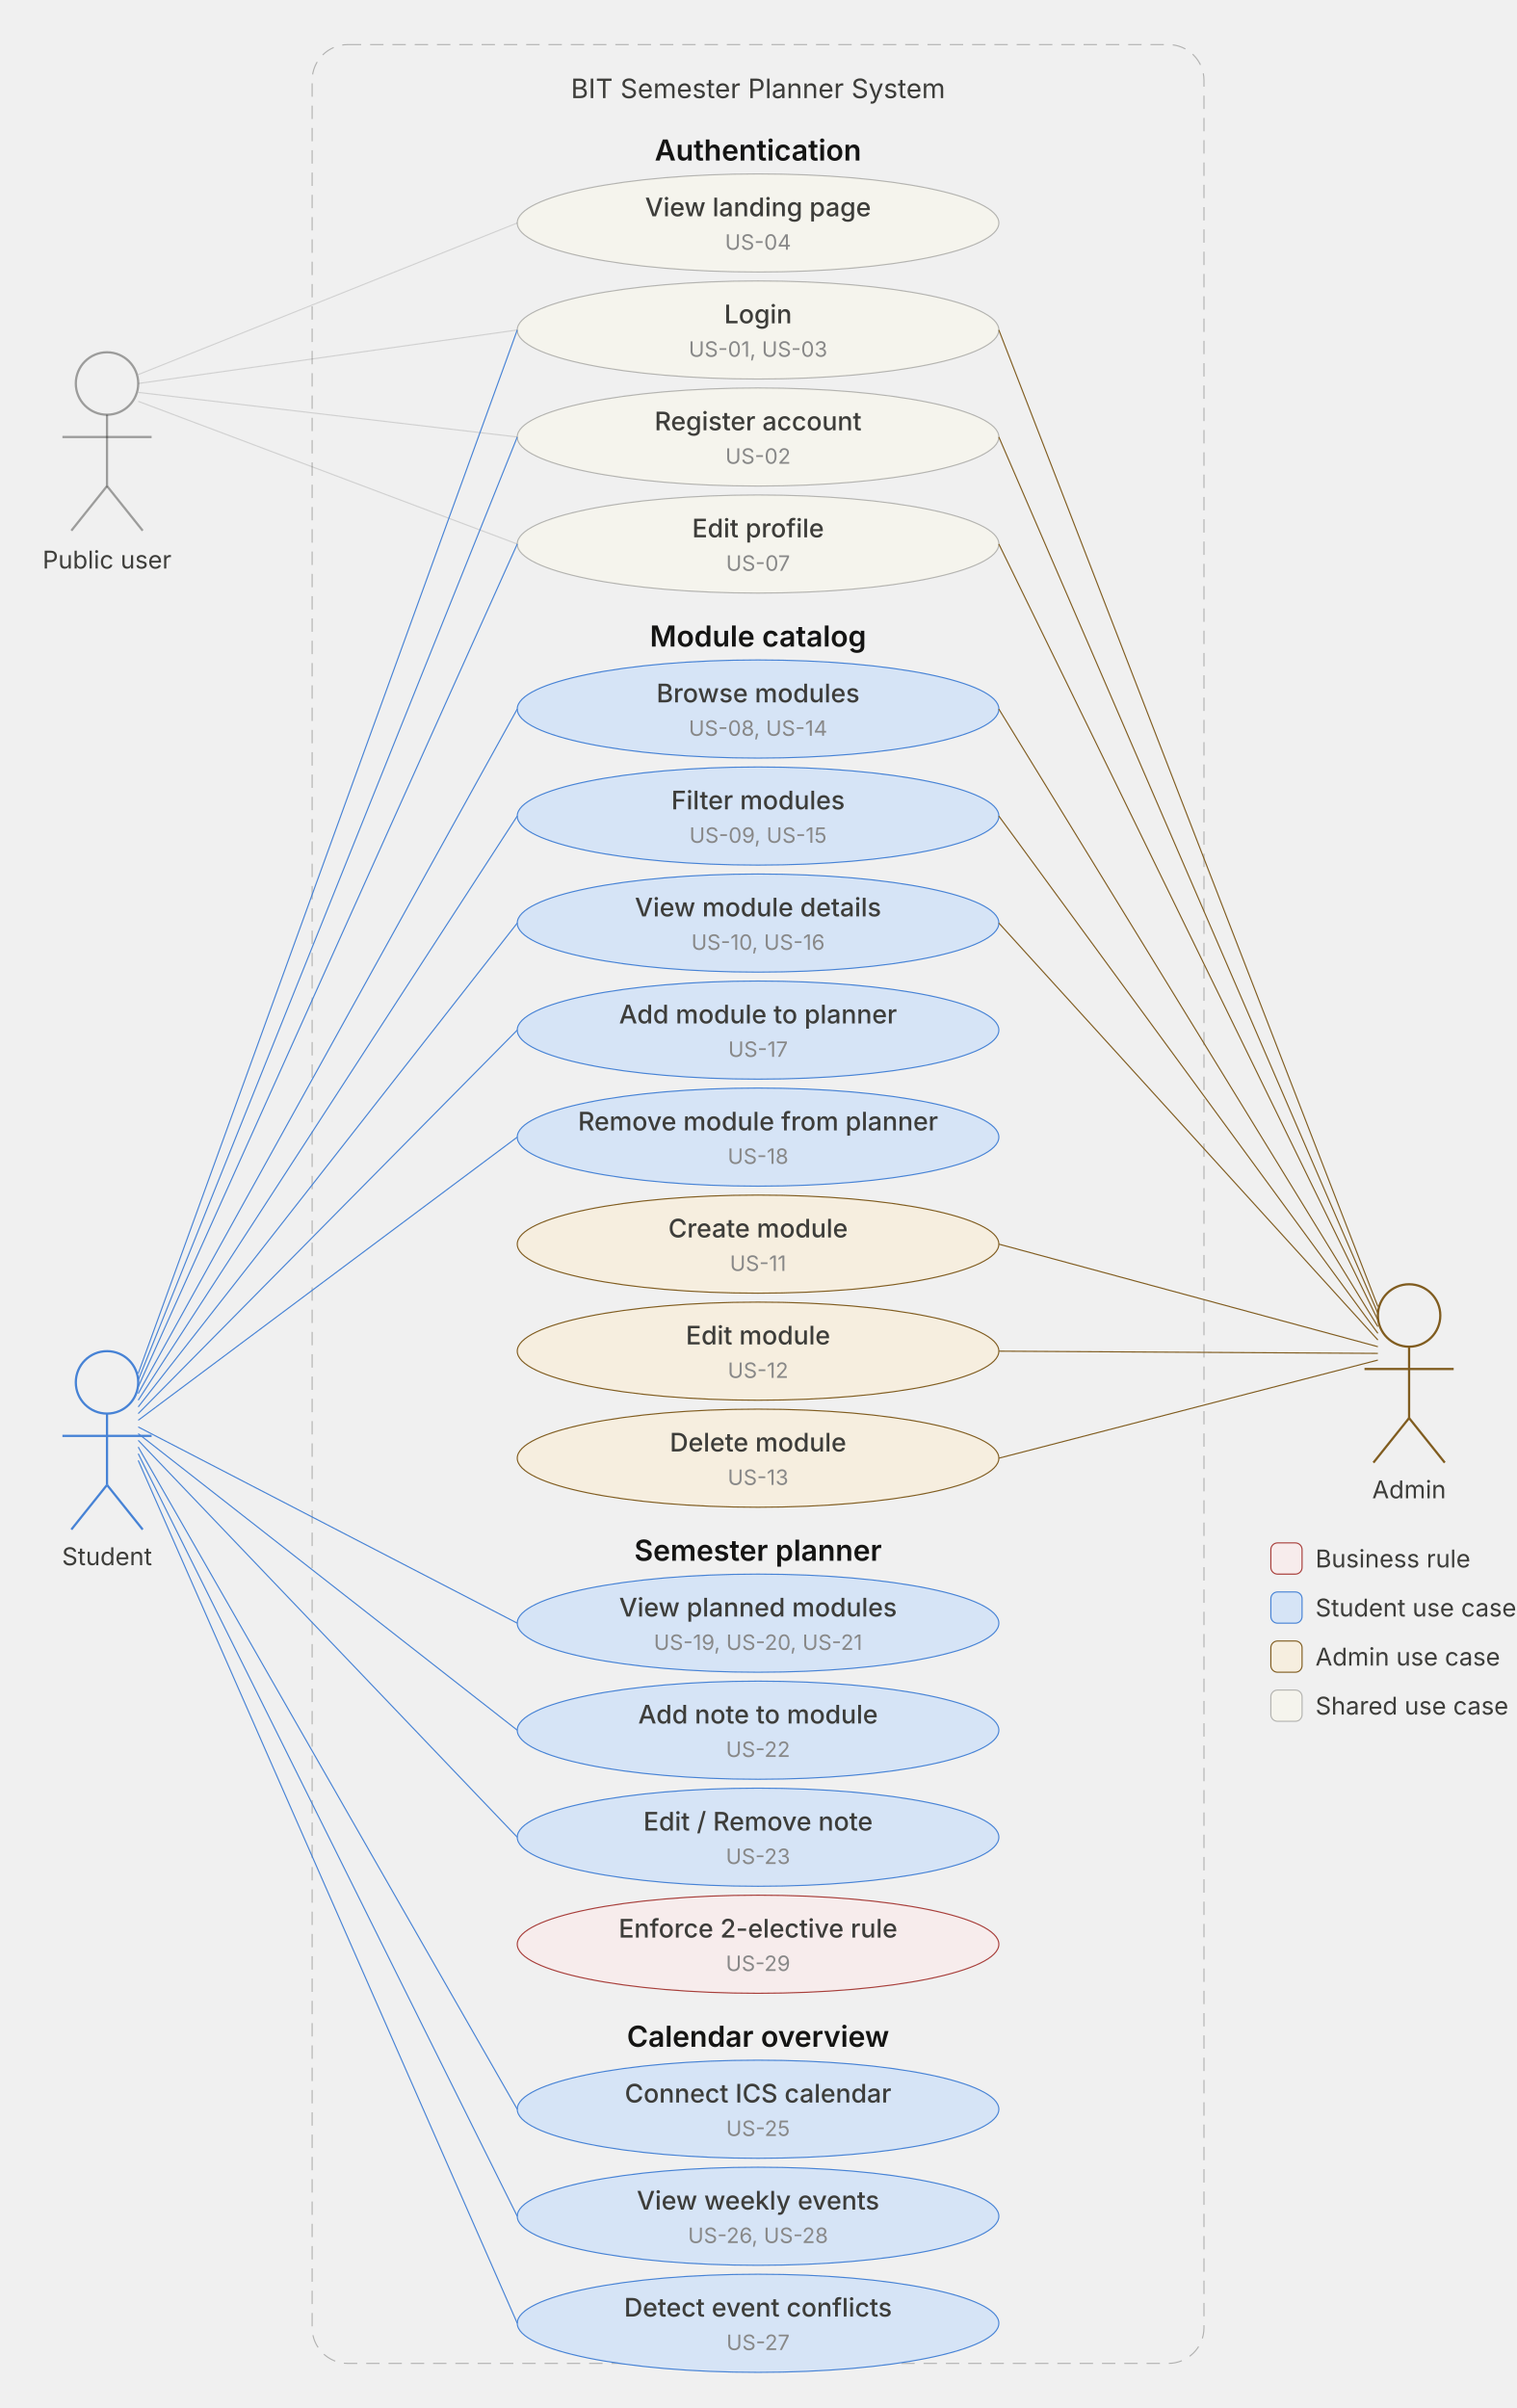
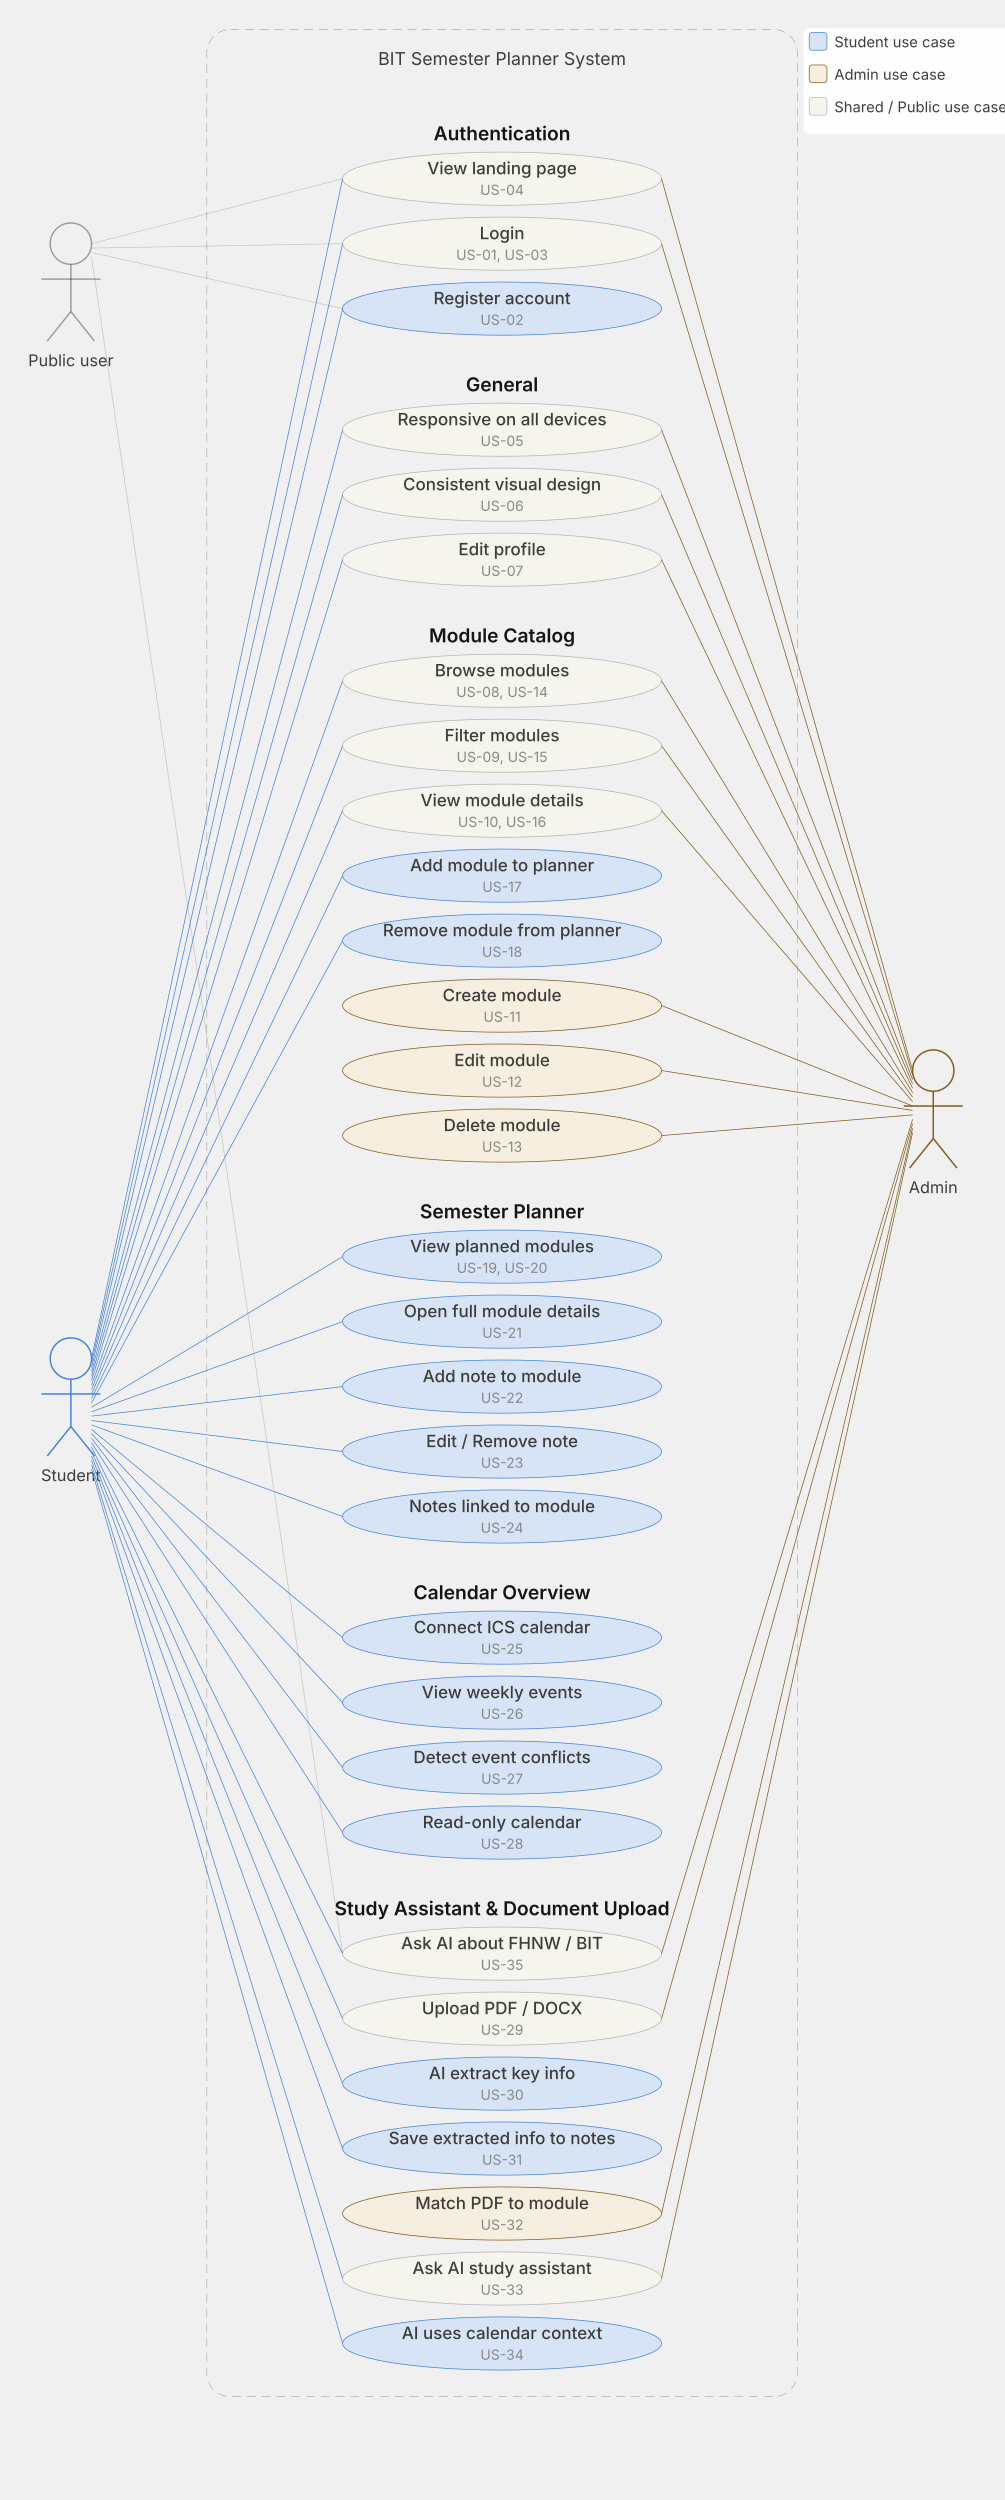
- <svg xmlns="http://www.w3.org/2000/svg" width="680" height="1080" viewBox="0 0 680 1080" role="img" style="background:white; font-family: -apple-system, BlinkMacSystemFont, 'Segoe UI', sans-serif;">
-   <rect x="140" y="20" width="400" height="1040" rx="16" fill="none" stroke="#1f1e1d" stroke-opacity="0.3" stroke-width="0.5" stroke-dasharray="6 4" />
+ <svg xmlns="http://www.w3.org/2000/svg" width="680" height="1693" viewBox="0 0 680 1693" role="img" style="background:white; font-family: -apple-system, BlinkMacSystemFont, 'Segoe UI', sans-serif;">
+   <rect x="140" y="20" width="400" height="1603" rx="16" fill="none" stroke="#1f1e1d" stroke-opacity="0.3" stroke-width="0.5" stroke-dasharray="6 4" />
  <text x="340" y="44" text-anchor="middle" fill="#3d3d3a" font-size="12">BIT Semester Planner System</text>
-   <text x="340" y="72" text-anchor="middle" fill="#141413" font-size="13" font-weight="600">Authentication</text>
-   <ellipse cx="340" cy="100" rx="108" ry="22" fill="#f5f4ed" stroke="#1f1e1d" stroke-opacity="0.3" stroke-width="0.5" />
-   <text x="340" y="97" text-anchor="middle" fill="#3d3d3a" font-size="11.5" font-weight="500">View landing page</text>
-   <text x="340" y="112" text-anchor="middle" fill="#888" font-size="9.5">US-04</text>
-   <ellipse cx="340" cy="148" rx="108" ry="22" fill="#f5f4ed" stroke="#1f1e1d" stroke-opacity="0.3" stroke-width="0.5" />
-   <text x="340" y="145" text-anchor="middle" fill="#3d3d3a" font-size="11.5" font-weight="500">Login</text>
-   <text x="340" y="160" text-anchor="middle" fill="#888" font-size="9.5">US-01, US-03</text>
-   <ellipse cx="340" cy="196" rx="108" ry="22" fill="#f5f4ed" stroke="#1f1e1d" stroke-opacity="0.3" stroke-width="0.5" />
-   <text x="340" y="193" text-anchor="middle" fill="#3d3d3a" font-size="11.5" font-weight="500">Register account</text>
-   <text x="340" y="208" text-anchor="middle" fill="#888" font-size="9.5">US-02</text>
-   <ellipse cx="340" cy="244" rx="108" ry="22" fill="#f5f4ed" stroke="#1f1e1d" stroke-opacity="0.3" stroke-width="0.5" />
-   <text x="340" y="241" text-anchor="middle" fill="#3d3d3a" font-size="11.5" font-weight="500">Edit profile</text>
-   <text x="340" y="256" text-anchor="middle" fill="#888" font-size="9.5">US-07</text>
-   <text x="340" y="290" text-anchor="middle" fill="#141413" font-size="13" font-weight="600">Module catalog</text>
-   <ellipse cx="340" cy="318" rx="108" ry="22" fill="#d6e4f6" stroke="#4682d5" stroke-width="0.5" />
-   <text x="340" y="315" text-anchor="middle" fill="#3d3d3a" font-size="11.5" font-weight="500">Browse modules</text>
-   <text x="340" y="330" text-anchor="middle" fill="#888" font-size="9.5">US-08, US-14</text>
-   <ellipse cx="340" cy="366" rx="108" ry="22" fill="#d6e4f6" stroke="#4682d5" stroke-width="0.5" />
-   <text x="340" y="363" text-anchor="middle" fill="#3d3d3a" font-size="11.5" font-weight="500">Filter modules</text>
-   <text x="340" y="378" text-anchor="middle" fill="#888" font-size="9.5">US-09, US-15</text>
-   <ellipse cx="340" cy="414" rx="108" ry="22" fill="#d6e4f6" stroke="#4682d5" stroke-width="0.5" />
-   <text x="340" y="411" text-anchor="middle" fill="#3d3d3a" font-size="11.5" font-weight="500">View module details</text>
-   <text x="340" y="426" text-anchor="middle" fill="#888" font-size="9.5">US-10, US-16</text>
-   <ellipse cx="340" cy="462" rx="108" ry="22" fill="#d6e4f6" stroke="#4682d5" stroke-width="0.5" />
-   <text x="340" y="459" text-anchor="middle" fill="#3d3d3a" font-size="11.5" font-weight="500">Add module to planner</text>
-   <text x="340" y="474" text-anchor="middle" fill="#888" font-size="9.5">US-17</text>
-   <ellipse cx="340" cy="510" rx="108" ry="22" fill="#d6e4f6" stroke="#4682d5" stroke-width="0.5" />
-   <text x="340" y="507" text-anchor="middle" fill="#3d3d3a" font-size="11.5" font-weight="500">Remove module from planner</text>
-   <text x="340" y="522" text-anchor="middle" fill="#888" font-size="9.5">US-18</text>
-   <ellipse cx="340" cy="558" rx="108" ry="22" fill="#f6eedf" stroke="#805c1f" stroke-width="0.5" />
-   <text x="340" y="555" text-anchor="middle" fill="#3d3d3a" font-size="11.5" font-weight="500">Create module</text>
-   <text x="340" y="570" text-anchor="middle" fill="#888" font-size="9.5">US-11</text>
-   <ellipse cx="340" cy="606" rx="108" ry="22" fill="#f6eedf" stroke="#805c1f" stroke-width="0.5" />
-   <text x="340" y="603" text-anchor="middle" fill="#3d3d3a" font-size="11.5" font-weight="500">Edit module</text>
-   <text x="340" y="618" text-anchor="middle" fill="#888" font-size="9.5">US-12</text>
-   <ellipse cx="340" cy="654" rx="108" ry="22" fill="#f6eedf" stroke="#805c1f" stroke-width="0.5" />
-   <text x="340" y="651" text-anchor="middle" fill="#3d3d3a" font-size="11.5" font-weight="500">Delete module</text>
-   <text x="340" y="666" text-anchor="middle" fill="#888" font-size="9.5">US-13</text>
-   <text x="340" y="700" text-anchor="middle" fill="#141413" font-size="13" font-weight="600">Semester planner</text>
-   <ellipse cx="340" cy="728" rx="108" ry="22" fill="#d6e4f6" stroke="#4682d5" stroke-width="0.5" />
-   <text x="340" y="725" text-anchor="middle" fill="#3d3d3a" font-size="11.5" font-weight="500">View planned modules</text>
-   <text x="340" y="740" text-anchor="middle" fill="#888" font-size="9.5">US-19, US-20, US-21</text>
-   <ellipse cx="340" cy="776" rx="108" ry="22" fill="#d6e4f6" stroke="#4682d5" stroke-width="0.5" />
-   <text x="340" y="773" text-anchor="middle" fill="#3d3d3a" font-size="11.5" font-weight="500">Add note to module</text>
-   <text x="340" y="788" text-anchor="middle" fill="#888" font-size="9.5">US-22</text>
-   <ellipse cx="340" cy="824" rx="108" ry="22" fill="#d6e4f6" stroke="#4682d5" stroke-width="0.5" />
-   <text x="340" y="821" text-anchor="middle" fill="#3d3d3a" font-size="11.5" font-weight="500">Edit / Remove note</text>
-   <text x="340" y="836" text-anchor="middle" fill="#888" font-size="9.5">US-23</text>
-   <ellipse cx="340" cy="872" rx="108" ry="22" fill="#f7ecec" stroke="#a73d39" stroke-width="0.5" />
-   <text x="340" y="869" text-anchor="middle" fill="#3d3d3a" font-size="11.5" font-weight="500">Enforce 2-elective rule</text>
-   <text x="340" y="884" text-anchor="middle" fill="#888" font-size="9.5">US-29</text>
-   <text x="340" y="918" text-anchor="middle" fill="#141413" font-size="13" font-weight="600">Calendar overview</text>
-   <ellipse cx="340" cy="946" rx="108" ry="22" fill="#d6e4f6" stroke="#4682d5" stroke-width="0.5" />
-   <text x="340" y="943" text-anchor="middle" fill="#3d3d3a" font-size="11.5" font-weight="500">Connect ICS calendar</text>
-   <text x="340" y="958" text-anchor="middle" fill="#888" font-size="9.5">US-25</text>
-   <ellipse cx="340" cy="994" rx="108" ry="22" fill="#d6e4f6" stroke="#4682d5" stroke-width="0.5" />
-   <text x="340" y="991" text-anchor="middle" fill="#3d3d3a" font-size="11.5" font-weight="500">View weekly events</text>
-   <text x="340" y="1006" text-anchor="middle" fill="#888" font-size="9.5">US-26, US-28</text>
-   <ellipse cx="340" cy="1042" rx="108" ry="22" fill="#d6e4f6" stroke="#4682d5" stroke-width="0.5" />
-   <text x="340" y="1039" text-anchor="middle" fill="#3d3d3a" font-size="11.5" font-weight="500">Detect event conflicts</text>
-   <text x="340" y="1054" text-anchor="middle" fill="#888" font-size="9.5">US-27</text>
-   <g>
-     <circle cx="48" cy="172" r="14" fill="none" stroke="#1f1e1d" stroke-opacity="0.4" stroke-width="1" />
-     <line x1="48" y1="186" x2="48" y2="218" stroke="#1f1e1d" stroke-opacity="0.4" stroke-width="1" />
-     <line x1="28" y1="196" x2="68" y2="196" stroke="#1f1e1d" stroke-opacity="0.4" stroke-width="1" />
-     <line x1="48" y1="218" x2="32" y2="238" stroke="#1f1e1d" stroke-opacity="0.4" stroke-width="1" />
-     <line x1="48" y1="218" x2="64" y2="238" stroke="#1f1e1d" stroke-opacity="0.4" stroke-width="1" />
-     <text x="48" y="255" text-anchor="middle" fill="#3d3d3a" font-size="11">Public user</text>
-   </g>
-   <g>
-     <circle cx="48" cy="620" r="14" fill="none" stroke="#4682d5" stroke-width="1" />
-     <line x1="48" y1="634" x2="48" y2="666" stroke="#4682d5" stroke-width="1" />
-     <line x1="28" y1="644" x2="68" y2="644" stroke="#4682d5" stroke-width="1" />
-     <line x1="48" y1="666" x2="32" y2="686" stroke="#4682d5" stroke-width="1" />
-     <line x1="48" y1="666" x2="64" y2="686" stroke="#4682d5" stroke-width="1" />
-     <text x="48" y="702" text-anchor="middle" fill="#3d3d3a" font-size="11">Student</text>
-   </g>
-   <g>
-     <circle cx="632" cy="590" r="14" fill="none" stroke="#805c1f" stroke-width="1" />
-     <line x1="632" y1="604" x2="632" y2="636" stroke="#805c1f" stroke-width="1" />
-     <line x1="612" y1="614" x2="652" y2="614" stroke="#805c1f" stroke-width="1" />
-     <line x1="632" y1="636" x2="616" y2="656" stroke="#805c1f" stroke-width="1" />
-     <line x1="632" y1="636" x2="648" y2="656" stroke="#805c1f" stroke-width="1" />
-     <text x="632" y="672" text-anchor="middle" fill="#3d3d3a" font-size="11">Admin</text>
-   </g>
-   <line x1="62" y1="168" x2="232" y2="100" stroke="#1f1e1d" stroke-opacity="0.15" stroke-width="0.5" />
-   <line x1="62" y1="172" x2="232" y2="148" stroke="#1f1e1d" stroke-opacity="0.15" stroke-width="0.5" />
-   <line x1="62" y1="176" x2="232" y2="196" stroke="#1f1e1d" stroke-opacity="0.15" stroke-width="0.5" />
-   <line x1="62" y1="180" x2="232" y2="244" stroke="#1f1e1d" stroke-opacity="0.15" stroke-width="0.5" />
-   <line x1="62" y1="616" x2="232" y2="148" stroke="#4682d5" stroke-width="0.5" />
-   <line x1="62" y1="619" x2="232" y2="196" stroke="#4682d5" stroke-width="0.5" />
-   <line x1="62" y1="622" x2="232" y2="244" stroke="#4682d5" stroke-width="0.5" />
-   <line x1="62" y1="625" x2="232" y2="318" stroke="#4682d5" stroke-width="0.5" />
-   <line x1="62" y1="628" x2="232" y2="366" stroke="#4682d5" stroke-width="0.5" />
-   <line x1="62" y1="631" x2="232" y2="414" stroke="#4682d5" stroke-width="0.5" />
-   <line x1="62" y1="634" x2="232" y2="462" stroke="#4682d5" stroke-width="0.5" />
-   <line x1="62" y1="637" x2="232" y2="510" stroke="#4682d5" stroke-width="0.5" />
-   <line x1="62" y1="640" x2="232" y2="728" stroke="#4682d5" stroke-width="0.5" />
-   <line x1="62" y1="643" x2="232" y2="776" stroke="#4682d5" stroke-width="0.5" />
-   <line x1="62" y1="646" x2="232" y2="824" stroke="#4682d5" stroke-width="0.5" />
-   <line x1="62" y1="649" x2="232" y2="946" stroke="#4682d5" stroke-width="0.5" />
-   <line x1="62" y1="652" x2="232" y2="994" stroke="#4682d5" stroke-width="0.5" />
-   <line x1="62" y1="655" x2="232" y2="1042" stroke="#4682d5" stroke-width="0.5" />
-   <line x1="618" y1="586" x2="448" y2="148" stroke="#805c1f" stroke-width="0.5" />
-   <line x1="618" y1="589" x2="448" y2="196" stroke="#805c1f" stroke-width="0.5" />
-   <line x1="618" y1="592" x2="448" y2="244" stroke="#805c1f" stroke-width="0.5" />
-   <line x1="618" y1="595" x2="448" y2="318" stroke="#805c1f" stroke-width="0.5" />
-   <line x1="618" y1="598" x2="448" y2="366" stroke="#805c1f" stroke-width="0.5" />
-   <line x1="618" y1="601" x2="448" y2="414" stroke="#805c1f" stroke-width="0.5" />
-   <line x1="618" y1="604" x2="448" y2="558" stroke="#805c1f" stroke-width="0.5" />
-   <line x1="618" y1="607" x2="448" y2="606" stroke="#805c1f" stroke-width="0.5" />
-   <line x1="618" y1="610" x2="448" y2="654" stroke="#805c1f" stroke-width="0.5" />
-   <rect x="570" y="692" width="14" height="14" rx="3" fill="#f7ecec" stroke="#a73d39" stroke-width="0.5" />
-   <text x="590" y="703" fill="#3d3d3a" font-size="11">Business rule</text>
-   <rect x="570" y="714" width="14" height="14" rx="3" fill="#d6e4f6" stroke="#4682d5" stroke-width="0.5" />
-   <text x="590" y="725" fill="#3d3d3a" font-size="11">Student use case</text>
-   <rect x="570" y="736" width="14" height="14" rx="3" fill="#f6eedf" stroke="#805c1f" stroke-width="0.5" />
-   <text x="590" y="747" fill="#3d3d3a" font-size="11">Admin use case</text>
-   <rect x="570" y="758" width="14" height="14" rx="3" fill="#f5f4ed" stroke="#1f1e1d" stroke-opacity="0.3" stroke-width="0.5" />
-   <text x="590" y="769" fill="#3d3d3a" font-size="11">Shared use case</text>
+   <rect x="544" y="19" width="142" height="72" rx="4" fill="white" opacity="0.92" />
+   <rect x="548" y="22" width="12" height="12" rx="2" fill="#d6e4f6" stroke="#4682d5" stroke-opacity="1" stroke-width="0.5" />
+   <text x="565" y="32" fill="#3d3d3a" font-size="10">Student use case</text>
+   <rect x="548" y="44" width="12" height="12" rx="2" fill="#f6eedf" stroke="#805c1f" stroke-opacity="1" stroke-width="0.5" />
+   <text x="565" y="54" fill="#3d3d3a" font-size="10">Admin use case</text>
+   <rect x="548" y="66" width="12" height="12" rx="2" fill="#f5f4ed" stroke="#1f1e1d" stroke-opacity="0.3" stroke-width="0.5" />
+   <text x="565" y="76" fill="#3d3d3a" font-size="10">Shared / Public use case</text>
+   <text x="340" y="95" text-anchor="middle" fill="#141413" font-size="13" font-weight="600">Authentication</text>
+   <text x="340" y="265" text-anchor="middle" fill="#141413" font-size="13" font-weight="600">General</text>
+   <text x="340" y="435" text-anchor="middle" fill="#141413" font-size="13" font-weight="600">Module Catalog</text>
+   <text x="340" y="825" text-anchor="middle" fill="#141413" font-size="13" font-weight="600">Semester Planner</text>
+   <text x="340" y="1083" text-anchor="middle" fill="#141413" font-size="13" font-weight="600">Calendar Overview</text>
+   <text x="340" y="1297" text-anchor="middle" fill="#141413" font-size="13" font-weight="600">Study Assistant &amp; Document Upload</text>
+   <ellipse cx="340" cy="121" rx="108" ry="18" fill="#f5f4ed" stroke="#1f1e1d" stroke-opacity="0.3" stroke-width="0.5" />
+   <text x="340" y="118" text-anchor="middle" fill="#3d3d3a" font-size="11.5" font-weight="500">View landing page</text>
+   <text x="340" y="132" text-anchor="middle" fill="#888" font-size="9.5">US-04</text>
+   <ellipse cx="340" cy="165" rx="108" ry="18" fill="#f5f4ed" stroke="#1f1e1d" stroke-opacity="0.3" stroke-width="0.5" />
+   <text x="340" y="162" text-anchor="middle" fill="#3d3d3a" font-size="11.5" font-weight="500">Login</text>
+   <text x="340" y="176" text-anchor="middle" fill="#888" font-size="9.5">US-01, US-03</text>
+   <ellipse cx="340" cy="209" rx="108" ry="18" fill="#d6e4f6" stroke="#4682d5" stroke-opacity="1" stroke-width="0.5" />
+   <text x="340" y="206" text-anchor="middle" fill="#3d3d3a" font-size="11.5" font-weight="500">Register account</text>
+   <text x="340" y="220" text-anchor="middle" fill="#888" font-size="9.5">US-02</text>
+   <ellipse cx="340" cy="291" rx="108" ry="18" fill="#f5f4ed" stroke="#1f1e1d" stroke-opacity="0.3" stroke-width="0.5" />
+   <text x="340" y="288" text-anchor="middle" fill="#3d3d3a" font-size="11.5" font-weight="500">Responsive on all devices</text>
+   <text x="340" y="302" text-anchor="middle" fill="#888" font-size="9.5">US-05</text>
+   <ellipse cx="340" cy="335" rx="108" ry="18" fill="#f5f4ed" stroke="#1f1e1d" stroke-opacity="0.3" stroke-width="0.5" />
+   <text x="340" y="332" text-anchor="middle" fill="#3d3d3a" font-size="11.5" font-weight="500">Consistent visual design</text>
+   <text x="340" y="346" text-anchor="middle" fill="#888" font-size="9.5">US-06</text>
+   <ellipse cx="340" cy="379" rx="108" ry="18" fill="#f5f4ed" stroke="#1f1e1d" stroke-opacity="0.3" stroke-width="0.5" />
+   <text x="340" y="376" text-anchor="middle" fill="#3d3d3a" font-size="11.5" font-weight="500">Edit profile</text>
+   <text x="340" y="390" text-anchor="middle" fill="#888" font-size="9.5">US-07</text>
+   <ellipse cx="340" cy="461" rx="108" ry="18" fill="#f5f4ed" stroke="#1f1e1d" stroke-opacity="0.3" stroke-width="0.5" />
+   <text x="340" y="458" text-anchor="middle" fill="#3d3d3a" font-size="11.5" font-weight="500">Browse modules</text>
+   <text x="340" y="472" text-anchor="middle" fill="#888" font-size="9.5">US-08, US-14</text>
+   <ellipse cx="340" cy="505" rx="108" ry="18" fill="#f5f4ed" stroke="#1f1e1d" stroke-opacity="0.3" stroke-width="0.5" />
+   <text x="340" y="502" text-anchor="middle" fill="#3d3d3a" font-size="11.5" font-weight="500">Filter modules</text>
+   <text x="340" y="516" text-anchor="middle" fill="#888" font-size="9.5">US-09, US-15</text>
+   <ellipse cx="340" cy="549" rx="108" ry="18" fill="#f5f4ed" stroke="#1f1e1d" stroke-opacity="0.3" stroke-width="0.5" />
+   <text x="340" y="546" text-anchor="middle" fill="#3d3d3a" font-size="11.5" font-weight="500">View module details</text>
+   <text x="340" y="560" text-anchor="middle" fill="#888" font-size="9.5">US-10, US-16</text>
+   <ellipse cx="340" cy="593" rx="108" ry="18" fill="#d6e4f6" stroke="#4682d5" stroke-opacity="1" stroke-width="0.5" />
+   <text x="340" y="590" text-anchor="middle" fill="#3d3d3a" font-size="11.5" font-weight="500">Add module to planner</text>
+   <text x="340" y="604" text-anchor="middle" fill="#888" font-size="9.5">US-17</text>
+   <ellipse cx="340" cy="637" rx="108" ry="18" fill="#d6e4f6" stroke="#4682d5" stroke-opacity="1" stroke-width="0.5" />
+   <text x="340" y="634" text-anchor="middle" fill="#3d3d3a" font-size="11.5" font-weight="500">Remove module from planner</text>
+   <text x="340" y="648" text-anchor="middle" fill="#888" font-size="9.5">US-18</text>
+   <ellipse cx="340" cy="681" rx="108" ry="18" fill="#f6eedf" stroke="#805c1f" stroke-opacity="1" stroke-width="0.5" />
+   <text x="340" y="678" text-anchor="middle" fill="#3d3d3a" font-size="11.5" font-weight="500">Create module</text>
+   <text x="340" y="692" text-anchor="middle" fill="#888" font-size="9.5">US-11</text>
+   <ellipse cx="340" cy="725" rx="108" ry="18" fill="#f6eedf" stroke="#805c1f" stroke-opacity="1" stroke-width="0.5" />
+   <text x="340" y="722" text-anchor="middle" fill="#3d3d3a" font-size="11.5" font-weight="500">Edit module</text>
+   <text x="340" y="736" text-anchor="middle" fill="#888" font-size="9.5">US-12</text>
+   <ellipse cx="340" cy="769" rx="108" ry="18" fill="#f6eedf" stroke="#805c1f" stroke-opacity="1" stroke-width="0.5" />
+   <text x="340" y="766" text-anchor="middle" fill="#3d3d3a" font-size="11.5" font-weight="500">Delete module</text>
+   <text x="340" y="780" text-anchor="middle" fill="#888" font-size="9.5">US-13</text>
+   <ellipse cx="340" cy="851" rx="108" ry="18" fill="#d6e4f6" stroke="#4682d5" stroke-opacity="1" stroke-width="0.5" />
+   <text x="340" y="848" text-anchor="middle" fill="#3d3d3a" font-size="11.5" font-weight="500">View planned modules</text>
+   <text x="340" y="862" text-anchor="middle" fill="#888" font-size="9.5">US-19, US-20</text>
+   <ellipse cx="340" cy="895" rx="108" ry="18" fill="#d6e4f6" stroke="#4682d5" stroke-opacity="1" stroke-width="0.5" />
+   <text x="340" y="892" text-anchor="middle" fill="#3d3d3a" font-size="11.5" font-weight="500">Open full module details</text>
+   <text x="340" y="906" text-anchor="middle" fill="#888" font-size="9.5">US-21</text>
+   <ellipse cx="340" cy="939" rx="108" ry="18" fill="#d6e4f6" stroke="#4682d5" stroke-opacity="1" stroke-width="0.5" />
+   <text x="340" y="936" text-anchor="middle" fill="#3d3d3a" font-size="11.5" font-weight="500">Add note to module</text>
+   <text x="340" y="950" text-anchor="middle" fill="#888" font-size="9.5">US-22</text>
+   <ellipse cx="340" cy="983" rx="108" ry="18" fill="#d6e4f6" stroke="#4682d5" stroke-opacity="1" stroke-width="0.5" />
+   <text x="340" y="980" text-anchor="middle" fill="#3d3d3a" font-size="11.5" font-weight="500">Edit / Remove note</text>
+   <text x="340" y="994" text-anchor="middle" fill="#888" font-size="9.5">US-23</text>
+   <ellipse cx="340" cy="1027" rx="108" ry="18" fill="#d6e4f6" stroke="#4682d5" stroke-opacity="1" stroke-width="0.5" />
+   <text x="340" y="1024" text-anchor="middle" fill="#3d3d3a" font-size="11.5" font-weight="500">Notes linked to module</text>
+   <text x="340" y="1038" text-anchor="middle" fill="#888" font-size="9.5">US-24</text>
+   <ellipse cx="340" cy="1109" rx="108" ry="18" fill="#d6e4f6" stroke="#4682d5" stroke-opacity="1" stroke-width="0.5" />
+   <text x="340" y="1106" text-anchor="middle" fill="#3d3d3a" font-size="11.5" font-weight="500">Connect ICS calendar</text>
+   <text x="340" y="1120" text-anchor="middle" fill="#888" font-size="9.5">US-25</text>
+   <ellipse cx="340" cy="1153" rx="108" ry="18" fill="#d6e4f6" stroke="#4682d5" stroke-opacity="1" stroke-width="0.5" />
+   <text x="340" y="1150" text-anchor="middle" fill="#3d3d3a" font-size="11.5" font-weight="500">View weekly events</text>
+   <text x="340" y="1164" text-anchor="middle" fill="#888" font-size="9.5">US-26</text>
+   <ellipse cx="340" cy="1197" rx="108" ry="18" fill="#d6e4f6" stroke="#4682d5" stroke-opacity="1" stroke-width="0.5" />
+   <text x="340" y="1194" text-anchor="middle" fill="#3d3d3a" font-size="11.5" font-weight="500">Detect event conflicts</text>
+   <text x="340" y="1208" text-anchor="middle" fill="#888" font-size="9.5">US-27</text>
+   <ellipse cx="340" cy="1241" rx="108" ry="18" fill="#d6e4f6" stroke="#4682d5" stroke-opacity="1" stroke-width="0.5" />
+   <text x="340" y="1238" text-anchor="middle" fill="#3d3d3a" font-size="11.5" font-weight="500">Read-only calendar</text>
+   <text x="340" y="1252" text-anchor="middle" fill="#888" font-size="9.5">US-28</text>
+   <ellipse cx="340" cy="1323" rx="108" ry="18" fill="#f5f4ed" stroke="#1f1e1d" stroke-opacity="0.3" stroke-width="0.5" />
+   <text x="340" y="1320" text-anchor="middle" fill="#3d3d3a" font-size="11.5" font-weight="500">Ask AI about FHNW / BIT</text>
+   <text x="340" y="1334" text-anchor="middle" fill="#888" font-size="9.5">US-35</text>
+   <ellipse cx="340" cy="1367" rx="108" ry="18" fill="#f5f4ed" stroke="#1f1e1d" stroke-opacity="0.3" stroke-width="0.5" />
+   <text x="340" y="1364" text-anchor="middle" fill="#3d3d3a" font-size="11.5" font-weight="500">Upload PDF / DOCX</text>
+   <text x="340" y="1378" text-anchor="middle" fill="#888" font-size="9.5">US-29</text>
+   <ellipse cx="340" cy="1411" rx="108" ry="18" fill="#d6e4f6" stroke="#4682d5" stroke-opacity="1" stroke-width="0.5" />
+   <text x="340" y="1408" text-anchor="middle" fill="#3d3d3a" font-size="11.5" font-weight="500">AI extract key info</text>
+   <text x="340" y="1422" text-anchor="middle" fill="#888" font-size="9.5">US-30</text>
+   <ellipse cx="340" cy="1455" rx="108" ry="18" fill="#d6e4f6" stroke="#4682d5" stroke-opacity="1" stroke-width="0.5" />
+   <text x="340" y="1452" text-anchor="middle" fill="#3d3d3a" font-size="11.5" font-weight="500">Save extracted info to notes</text>
+   <text x="340" y="1466" text-anchor="middle" fill="#888" font-size="9.5">US-31</text>
+   <ellipse cx="340" cy="1499" rx="108" ry="18" fill="#f6eedf" stroke="#805c1f" stroke-opacity="1" stroke-width="0.5" />
+   <text x="340" y="1496" text-anchor="middle" fill="#3d3d3a" font-size="11.5" font-weight="500">Match PDF to module</text>
+   <text x="340" y="1510" text-anchor="middle" fill="#888" font-size="9.5">US-32</text>
+   <ellipse cx="340" cy="1543" rx="108" ry="18" fill="#f5f4ed" stroke="#1f1e1d" stroke-opacity="0.3" stroke-width="0.5" />
+   <text x="340" y="1540" text-anchor="middle" fill="#3d3d3a" font-size="11.5" font-weight="500">Ask AI study assistant</text>
+   <text x="340" y="1554" text-anchor="middle" fill="#888" font-size="9.5">US-33</text>
+   <ellipse cx="340" cy="1587" rx="108" ry="18" fill="#d6e4f6" stroke="#4682d5" stroke-opacity="1" stroke-width="0.5" />
+   <text x="340" y="1584" text-anchor="middle" fill="#3d3d3a" font-size="11.5" font-weight="500">AI uses calendar context</text>
+   <text x="340" y="1598" text-anchor="middle" fill="#888" font-size="9.5">US-34</text>
+   <circle cx="48" cy="165" r="14" fill="none" stroke="#1f1e1d" stroke-opacity="0.4" stroke-width="1" />
+   <line x1="48" y1="179" x2="48" y2="211" stroke="#1f1e1d" stroke-opacity="0.4" stroke-width="1" />
+   <line x1="28" y1="189" x2="68" y2="189" stroke="#1f1e1d" stroke-opacity="0.4" stroke-width="1" />
+   <line x1="48" y1="211" x2="32" y2="231" stroke="#1f1e1d" stroke-opacity="0.4" stroke-width="1" />
+   <line x1="48" y1="211" x2="64" y2="231" stroke="#1f1e1d" stroke-opacity="0.4" stroke-width="1" />
+   <text x="48" y="248" text-anchor="middle" fill="#3d3d3a" font-size="11">Public user</text>
+   <circle cx="48" cy="920" r="14" fill="none" stroke="#4682d5" stroke-opacity="1" stroke-width="1" />
+   <line x1="48" y1="934" x2="48" y2="966" stroke="#4682d5" stroke-opacity="1" stroke-width="1" />
+   <line x1="28" y1="944" x2="68" y2="944" stroke="#4682d5" stroke-opacity="1" stroke-width="1" />
+   <line x1="48" y1="966" x2="32" y2="986" stroke="#4682d5" stroke-opacity="1" stroke-width="1" />
+   <line x1="48" y1="966" x2="64" y2="986" stroke="#4682d5" stroke-opacity="1" stroke-width="1" />
+   <text x="48" y="1003" text-anchor="middle" fill="#3d3d3a" font-size="11">Student</text>
+   <circle cx="632" cy="725" r="14" fill="none" stroke="#805c1f" stroke-opacity="1" stroke-width="1" />
+   <line x1="632" y1="739" x2="632" y2="771" stroke="#805c1f" stroke-opacity="1" stroke-width="1" />
+   <line x1="612" y1="749" x2="652" y2="749" stroke="#805c1f" stroke-opacity="1" stroke-width="1" />
+   <line x1="632" y1="771" x2="616" y2="791" stroke="#805c1f" stroke-opacity="1" stroke-width="1" />
+   <line x1="632" y1="771" x2="648" y2="791" stroke="#805c1f" stroke-opacity="1" stroke-width="1" />
+   <text x="632" y="808" text-anchor="middle" fill="#3d3d3a" font-size="11">Admin</text>
+   <line x1="62" y1="165" x2="232" y2="121" stroke="#1f1e1d" stroke-opacity="0.2" stroke-width="0.5" />
+   <line x1="62" y1="168" x2="232" y2="165" stroke="#1f1e1d" stroke-opacity="0.2" stroke-width="0.5" />
+   <line x1="62" y1="171" x2="232" y2="209" stroke="#1f1e1d" stroke-opacity="0.2" stroke-width="0.5" />
+   <line x1="62" y1="174" x2="232" y2="1323" stroke="#1f1e1d" stroke-opacity="0.2" stroke-width="0.5" />
+   <line x1="62" y1="920" x2="232" y2="121" stroke="#4682d5" stroke-width="0.5" />
+   <line x1="62" y1="923" x2="232" y2="165" stroke="#4682d5" stroke-width="0.5" />
+   <line x1="62" y1="926" x2="232" y2="209" stroke="#4682d5" stroke-width="0.5" />
+   <line x1="62" y1="929" x2="232" y2="291" stroke="#4682d5" stroke-width="0.5" />
+   <line x1="62" y1="932" x2="232" y2="335" stroke="#4682d5" stroke-width="0.5" />
+   <line x1="62" y1="935" x2="232" y2="379" stroke="#4682d5" stroke-width="0.5" />
+   <line x1="62" y1="938" x2="232" y2="461" stroke="#4682d5" stroke-width="0.5" />
+   <line x1="62" y1="941" x2="232" y2="505" stroke="#4682d5" stroke-width="0.5" />
+   <line x1="62" y1="944" x2="232" y2="549" stroke="#4682d5" stroke-width="0.5" />
+   <line x1="62" y1="947" x2="232" y2="593" stroke="#4682d5" stroke-width="0.5" />
+   <line x1="62" y1="950" x2="232" y2="637" stroke="#4682d5" stroke-width="0.5" />
+   <line x1="62" y1="953" x2="232" y2="851" stroke="#4682d5" stroke-width="0.5" />
+   <line x1="62" y1="956" x2="232" y2="895" stroke="#4682d5" stroke-width="0.5" />
+   <line x1="62" y1="959" x2="232" y2="939" stroke="#4682d5" stroke-width="0.5" />
+   <line x1="62" y1="962" x2="232" y2="983" stroke="#4682d5" stroke-width="0.5" />
+   <line x1="62" y1="965" x2="232" y2="1027" stroke="#4682d5" stroke-width="0.5" />
+   <line x1="62" y1="968" x2="232" y2="1109" stroke="#4682d5" stroke-width="0.5" />
+   <line x1="62" y1="971" x2="232" y2="1153" stroke="#4682d5" stroke-width="0.5" />
+   <line x1="62" y1="974" x2="232" y2="1197" stroke="#4682d5" stroke-width="0.5" />
+   <line x1="62" y1="977" x2="232" y2="1241" stroke="#4682d5" stroke-width="0.5" />
+   <line x1="62" y1="980" x2="232" y2="1323" stroke="#4682d5" stroke-width="0.5" />
+   <line x1="62" y1="983" x2="232" y2="1367" stroke="#4682d5" stroke-width="0.5" />
+   <line x1="62" y1="986" x2="232" y2="1411" stroke="#4682d5" stroke-width="0.5" />
+   <line x1="62" y1="989" x2="232" y2="1455" stroke="#4682d5" stroke-width="0.5" />
+   <line x1="62" y1="992" x2="232" y2="1543" stroke="#4682d5" stroke-width="0.5" />
+   <line x1="62" y1="995" x2="232" y2="1587" stroke="#4682d5" stroke-width="0.5" />
+   <line x1="618" y1="725" x2="448" y2="121" stroke="#805c1f" stroke-width="0.5" />
+   <line x1="618" y1="728" x2="448" y2="165" stroke="#805c1f" stroke-width="0.5" />
+   <line x1="618" y1="731" x2="448" y2="291" stroke="#805c1f" stroke-width="0.5" />
+   <line x1="618" y1="734" x2="448" y2="335" stroke="#805c1f" stroke-width="0.5" />
+   <line x1="618" y1="737" x2="448" y2="379" stroke="#805c1f" stroke-width="0.5" />
+   <line x1="618" y1="740" x2="448" y2="461" stroke="#805c1f" stroke-width="0.5" />
+   <line x1="618" y1="743" x2="448" y2="505" stroke="#805c1f" stroke-width="0.5" />
+   <line x1="618" y1="746" x2="448" y2="549" stroke="#805c1f" stroke-width="0.5" />
+   <line x1="618" y1="749" x2="448" y2="681" stroke="#805c1f" stroke-width="0.5" />
+   <line x1="618" y1="752" x2="448" y2="725" stroke="#805c1f" stroke-width="0.5" />
+   <line x1="618" y1="755" x2="448" y2="769" stroke="#805c1f" stroke-width="0.5" />
+   <line x1="618" y1="758" x2="448" y2="1323" stroke="#805c1f" stroke-width="0.5" />
+   <line x1="618" y1="761" x2="448" y2="1367" stroke="#805c1f" stroke-width="0.5" />
+   <line x1="618" y1="764" x2="448" y2="1499" stroke="#805c1f" stroke-width="0.5" />
+   <line x1="618" y1="767" x2="448" y2="1543" stroke="#805c1f" stroke-width="0.5" />
</svg>
